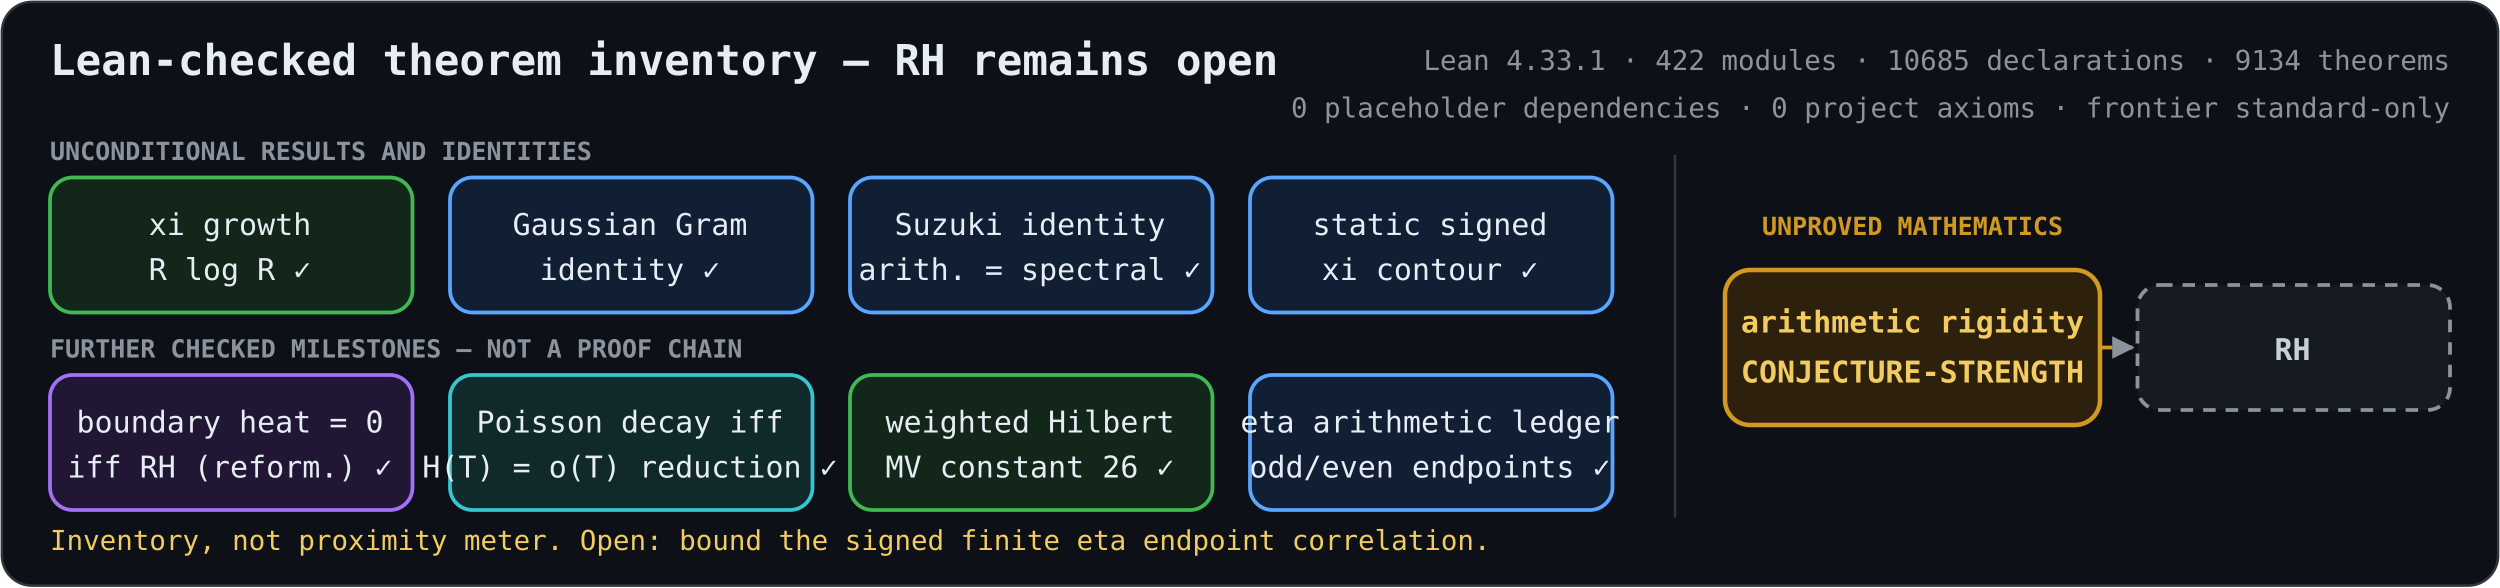
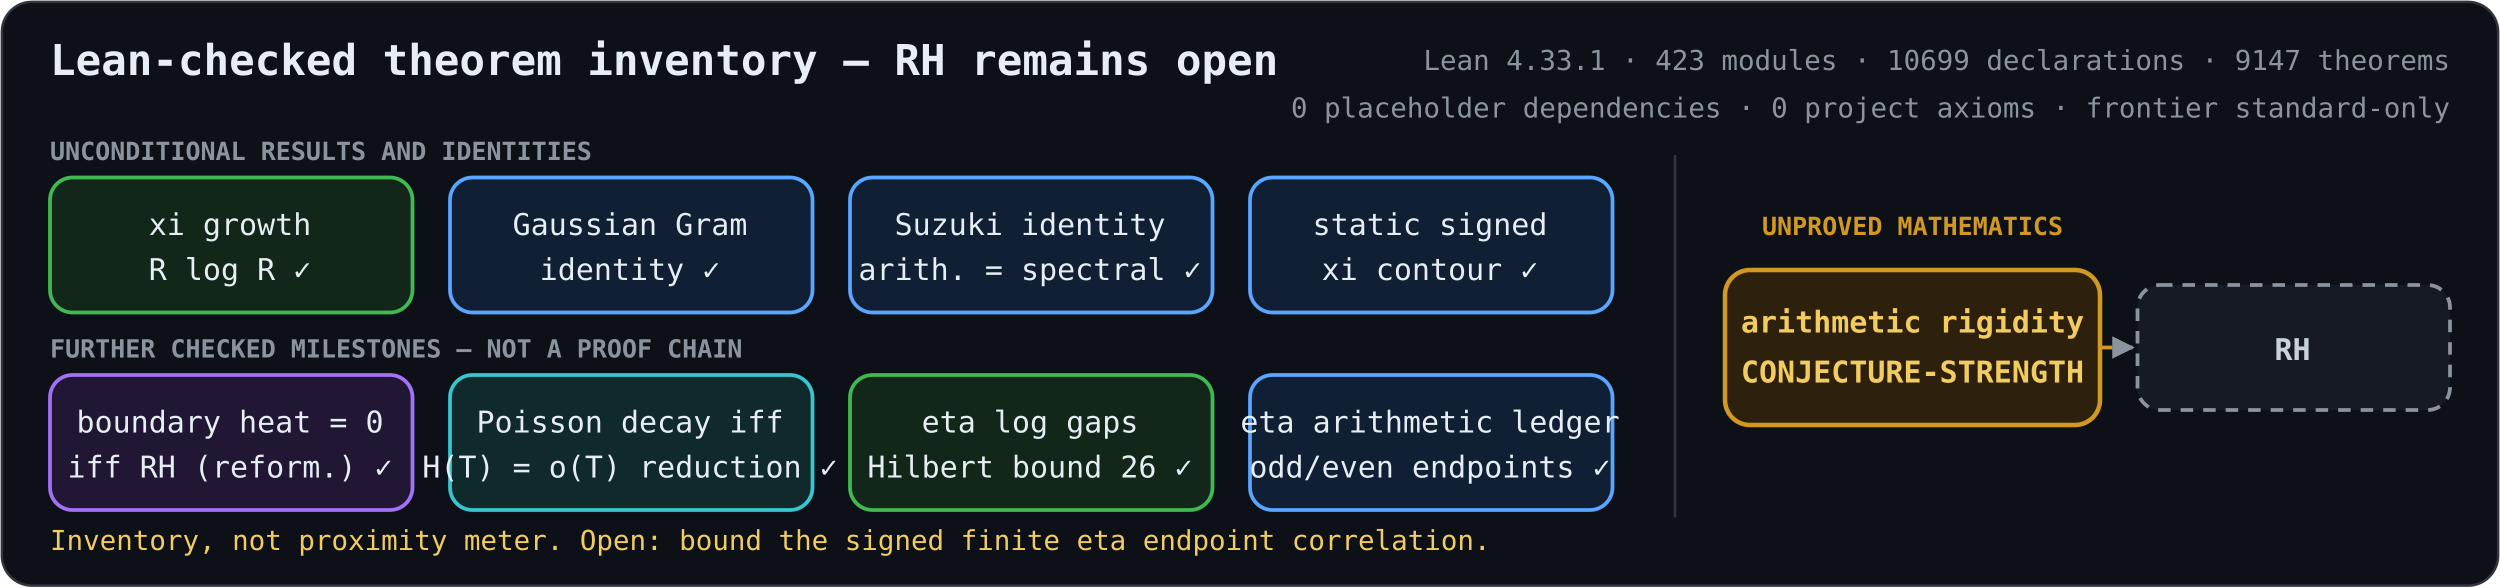
<svg xmlns="http://www.w3.org/2000/svg" role="img" aria-labelledby="title description" viewBox="0 0 1000 235">
  <defs>
    <marker id="arrow" viewBox="0 0 10 10" refX="9" refY="5" markerWidth="6" markerHeight="6" orient="auto-start-reverse">
      <path d="M 0 0 L 10 5 L 0 10 z" fill="#8b949e" />
    </marker>
    <style>
      .bg { fill: #0d1117; stroke: #30363d; }
      text { fill: #e6edf3; font-family: ui-monospace, SFMono-Regular, Menlo, Consolas, monospace; font-size: 12px; text-anchor: middle; }
      .heading { font-size: 17px; font-weight: 700; text-anchor: start; }
      .metrics { fill: #8b949e; font-size: 11px; text-anchor: end; }
      .proved rect { fill: #12261a; stroke: #3fb950; stroke-width: 1.5; }
      .proved.equivalence rect { fill: #211735; stroke: #a371f7; }
      .proved.bridge rect { fill: #111f35; stroke: #58a6ff; }
      .proved.reduction rect { fill: #102a2c; stroke: #39c5cf; }
      .open rect { fill: #2d210d; stroke: #d29922; stroke-width: 1.8; }
      .goal rect { fill: #161b22; stroke: #8b949e; stroke-width: 1.5; stroke-dasharray: 5 4; }
      .open text { fill: #f2cc60; font-weight: 700; }
      .goal text { fill: #c9d1d9; font-weight: 700; }
      .open-edge { fill: none; stroke: #d29922; stroke-width: 1.5; stroke-dasharray: 5 4; marker-end: url(#arrow); }
      .section { fill: #8b949e; font-size: 10px; font-weight: 700; text-anchor: start; }
      .gap-label { fill: #d29922; font-size: 10px; font-weight: 700; }
      .frontier { fill: #f2cc60; font-size: 11px; text-anchor: start; }
    </style>
  </defs>
  <rect class="bg" x="0.75" y="0.75" width="998.5" height="233.5" rx="12" />
  <text class="heading" x="20" y="30">Lean-checked theorem inventory — RH remains open</text>
-   <text class="metrics" x="980" y="28">Lean 4.33.1 · 422 modules · 10685 declarations · 9134 theorems</text>
+   <text class="metrics" x="980" y="28">Lean 4.33.1 · 423 modules · 10699 declarations · 9147 theorems</text>
  <text class="metrics" x="980" y="47">0 placeholder dependencies · 0 project axioms · frontier standard-only</text>
  <text class="section" x="20" y="64">UNCONDITIONAL RESULTS AND IDENTITIES</text>
  <text class="section" x="20" y="143">FURTHER CHECKED MILESTONES — NOT A PROOF CHAIN</text>
  <line x1="670" y1="62" x2="670" y2="207" stroke="#30363d" />
  <text class="gap-label" x="765" y="94">UNPROVED MATHEMATICS</text>
  <path class="open-edge" d="M840 139 H853" />
  <g class="proved unconditional">
    <rect x="20" y="71" width="145" height="54" rx="9" />
    <text x="92" y="94">xi growth</text>
    <text x="92" y="112">R log R  ✓</text>
  </g>
  <g class="proved bridge">
    <rect x="180" y="71" width="145" height="54" rx="9" />
    <text x="252" y="94">Gaussian Gram</text>
    <text x="252" y="112">identity  ✓</text>
  </g>
  <g class="proved bridge">
    <rect x="340" y="71" width="145" height="54" rx="9" />
    <text x="412" y="94">Suzuki identity</text>
    <text x="412" y="112">arith. = spectral  ✓</text>
  </g>
  <g class="proved bridge">
    <rect x="500" y="71" width="145" height="54" rx="9" />
    <text x="572" y="94">static signed</text>
    <text x="572" y="112">xi contour  ✓</text>
  </g>
  <g class="proved equivalence">
    <rect x="20" y="150" width="145" height="54" rx="9" />
    <text x="92" y="173">boundary heat = 0</text>
    <text x="92" y="191">iff RH (reform.)  ✓</text>
  </g>
  <g class="proved reduction">
    <rect x="180" y="150" width="145" height="54" rx="9" />
    <text x="252" y="173">Poisson decay iff</text>
    <text x="252" y="191">H(T) = o(T) reduction  ✓</text>
  </g>
  <g class="proved unconditional">
    <rect x="340" y="150" width="145" height="54" rx="9" />
-     <text x="412" y="173">weighted Hilbert</text>
-     <text x="412" y="191">MV constant 26  ✓</text>
+     <text x="412" y="173">eta log gaps</text>
+     <text x="412" y="191">Hilbert bound 26  ✓</text>
  </g>
  <g class="proved bridge">
    <rect x="500" y="150" width="145" height="54" rx="9" />
    <text x="572" y="173">eta arithmetic ledger</text>
    <text x="572" y="191">odd/even endpoints  ✓</text>
  </g>
  <g class="open">
    <rect x="690" y="108" width="150" height="62" rx="10" />
    <text x="765" y="133">arithmetic rigidity</text>
    <text x="765" y="153">CONJECTURE-STRENGTH</text>
  </g>
  <g class="goal">
    <rect x="855" y="114" width="125" height="50" rx="9" />
    <text x="917" y="144">RH</text>
  </g>
  <text class="frontier" x="20" y="220">Inventory, not proximity meter. Open: bound the signed finite eta endpoint correlation.</text>
</svg>
